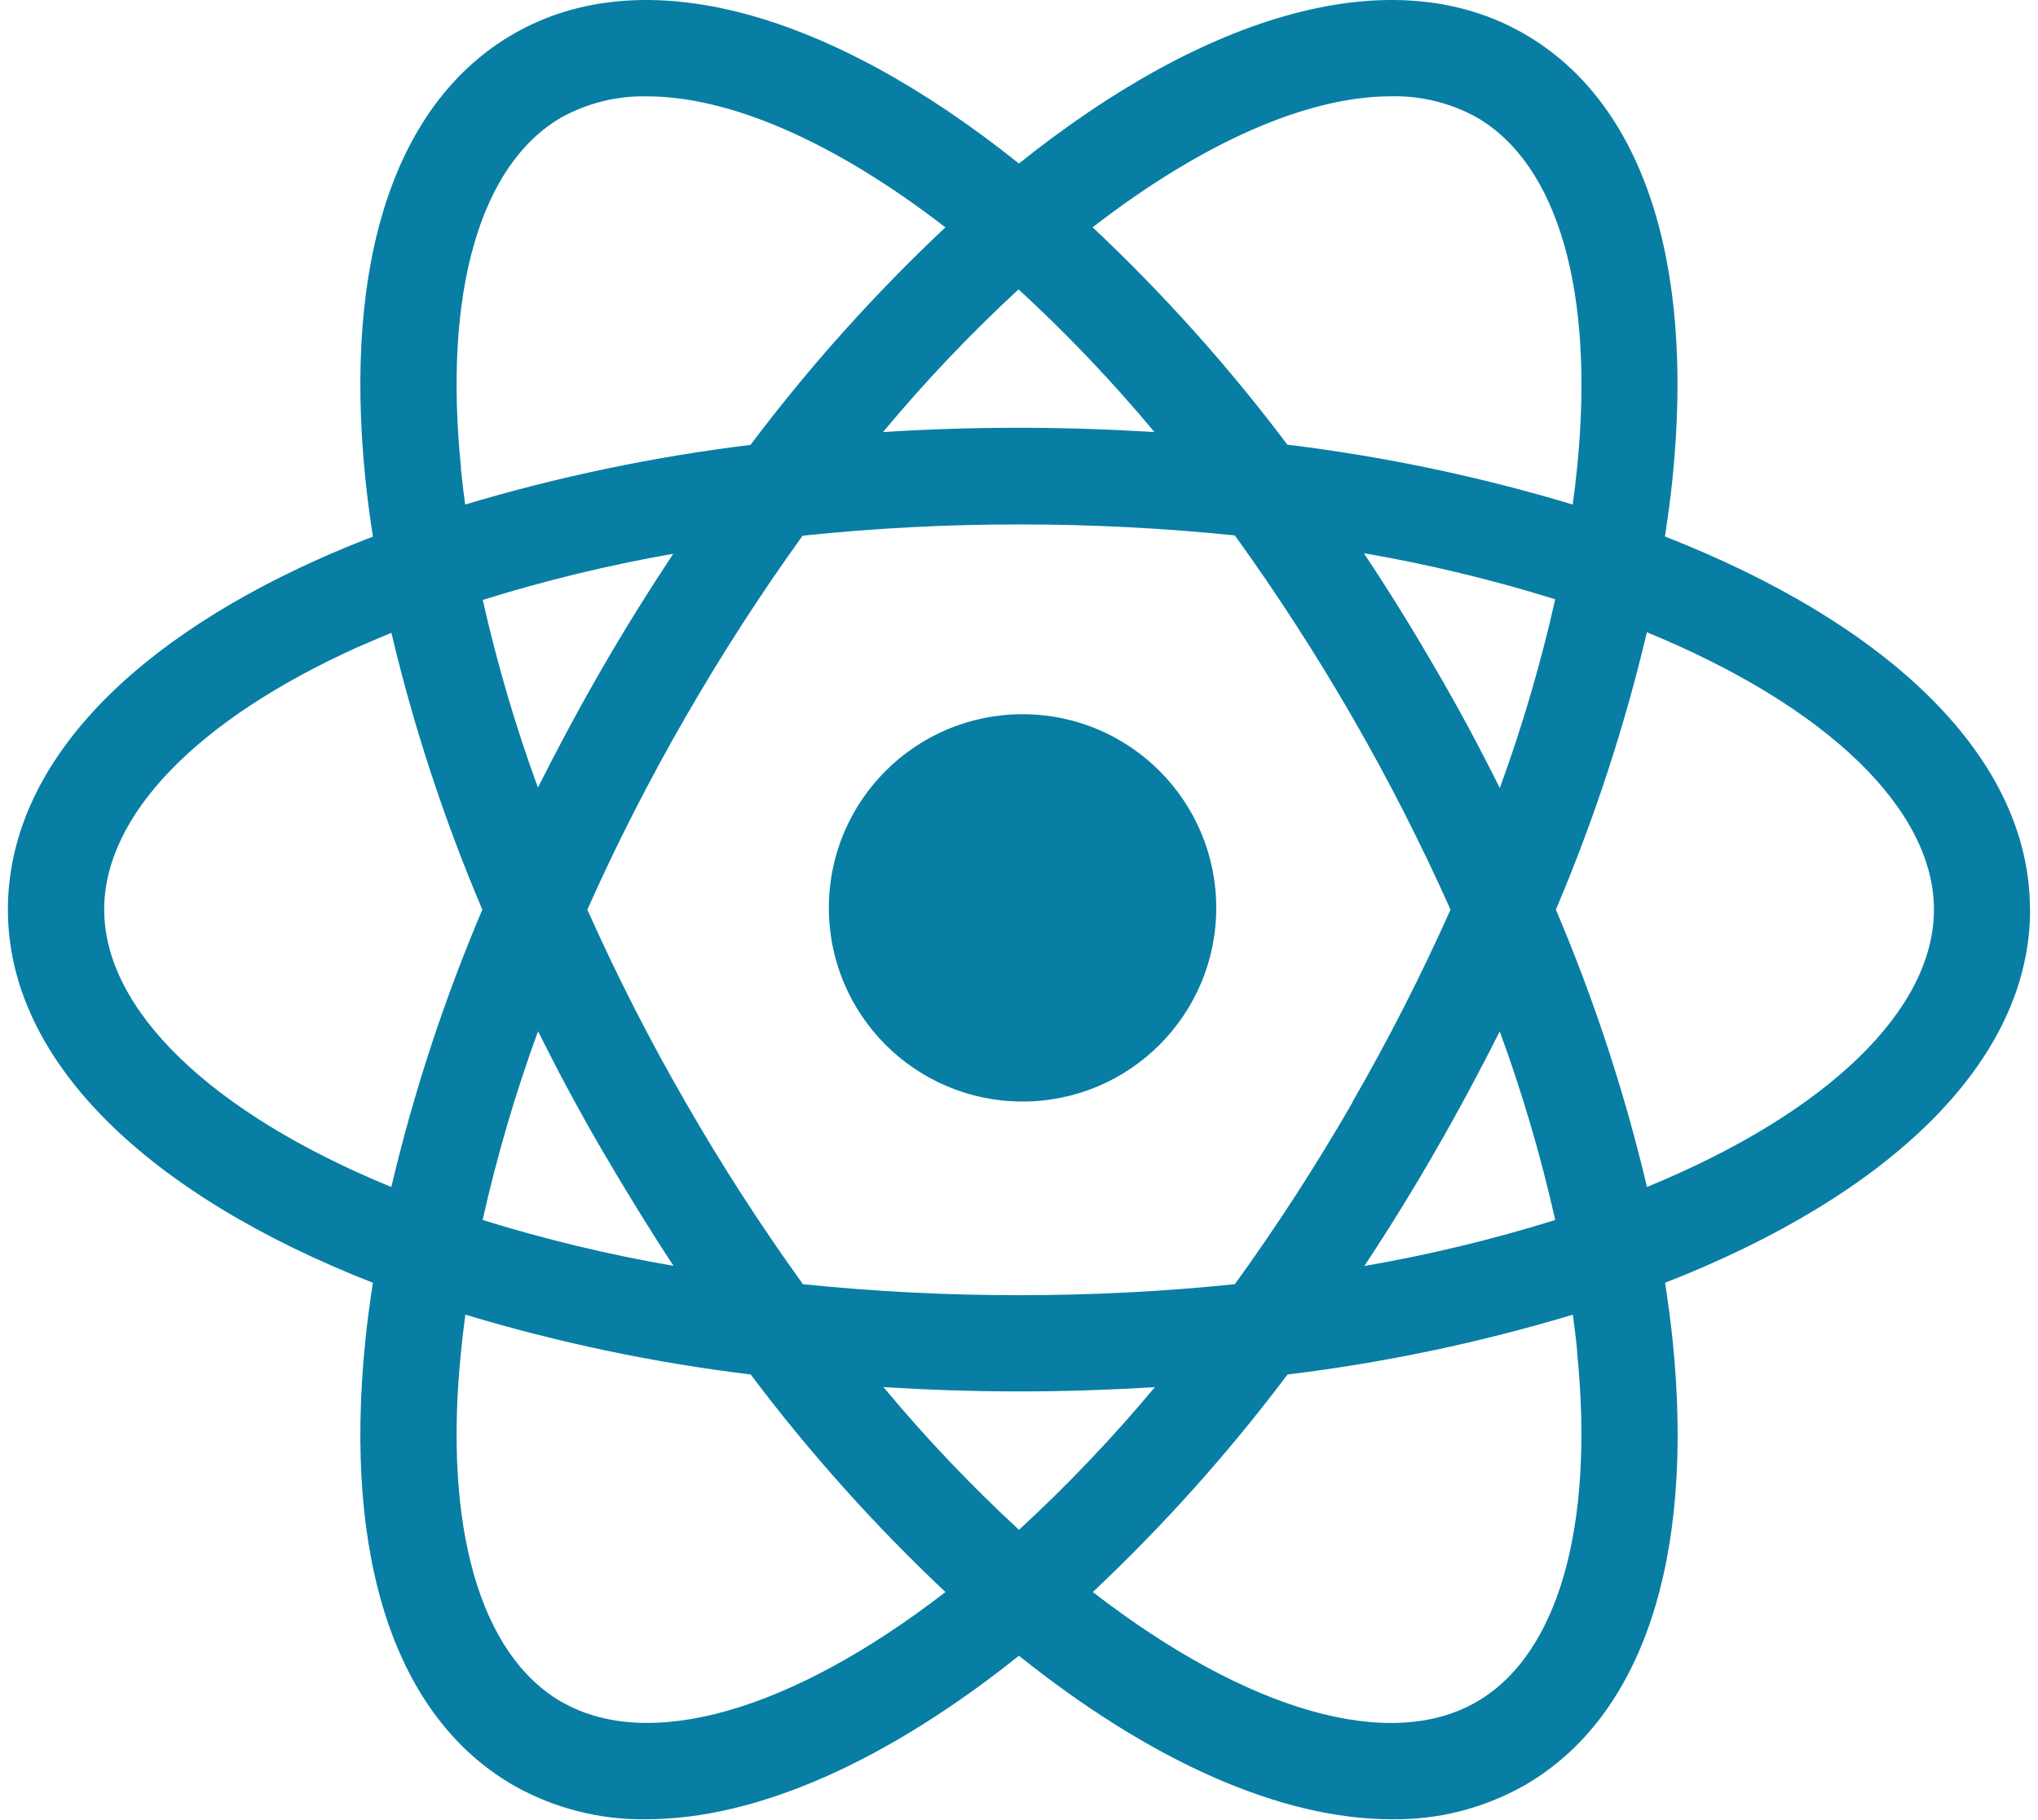
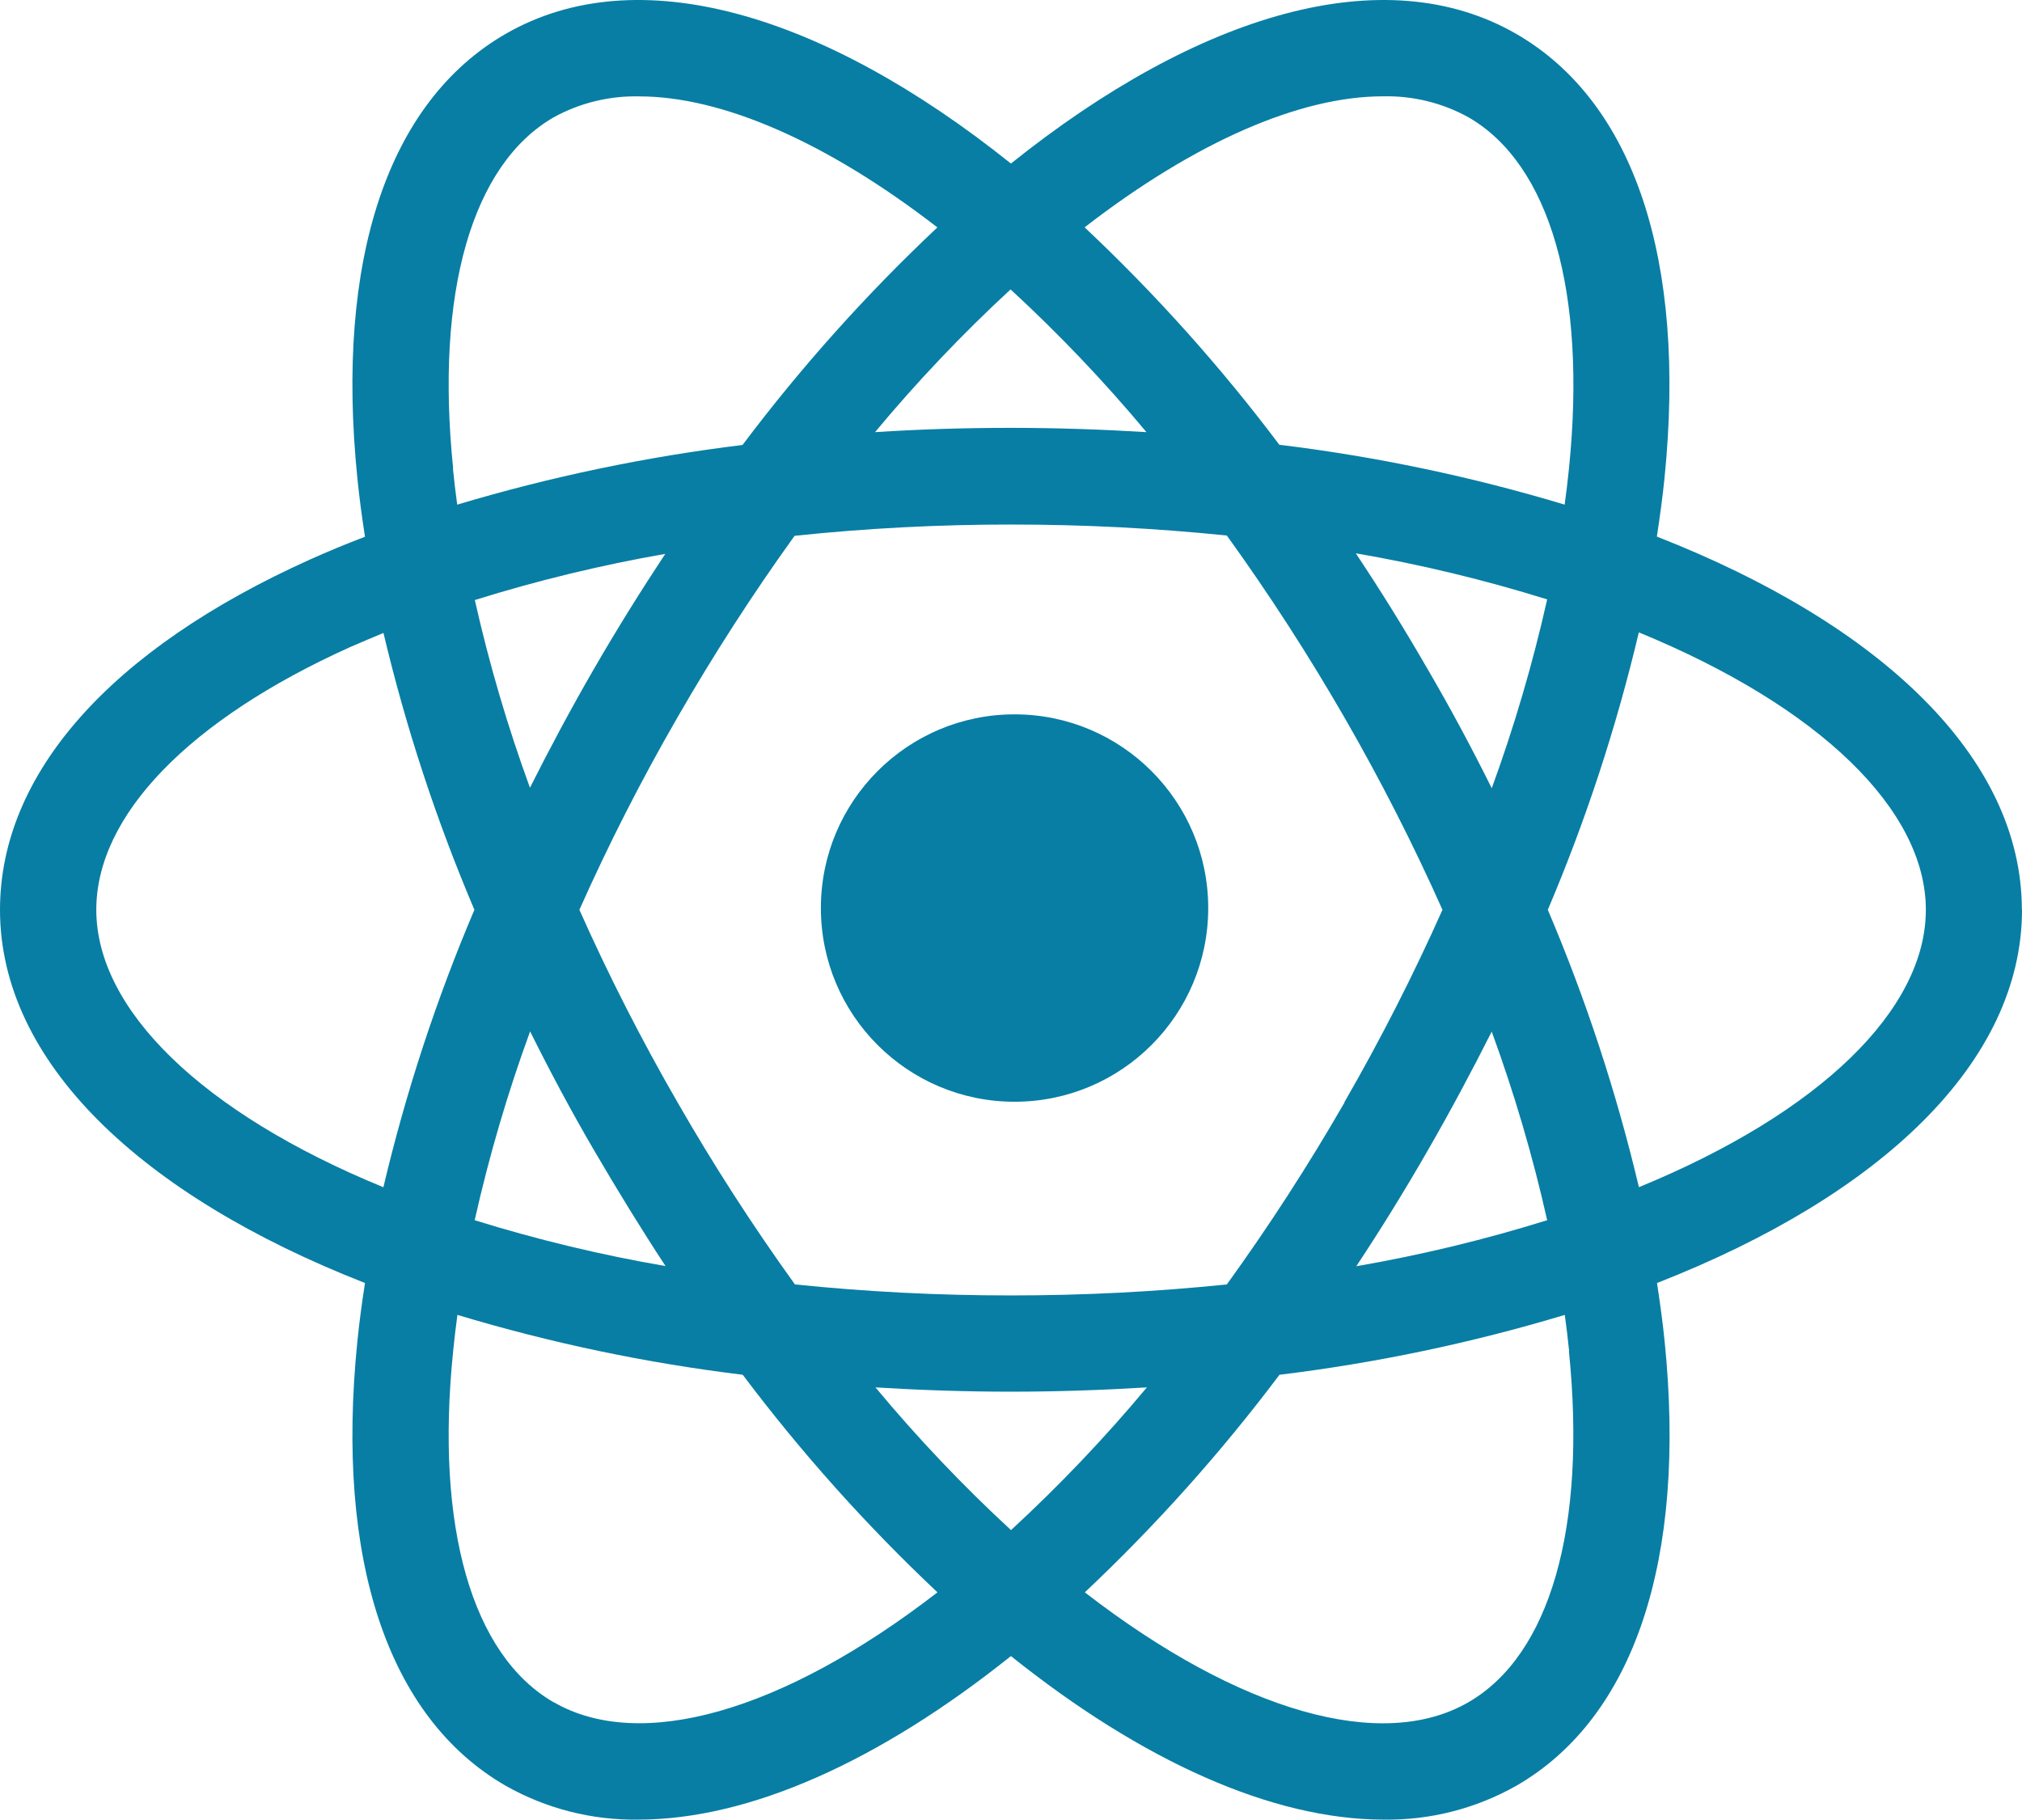
- <svg xmlns="http://www.w3.org/2000/svg" width="1.12em" height="1em" viewBox="0 0 569 512">
+ <svg xmlns="http://www.w3.org/2000/svg" viewBox="0 0 569 512">
  <g fill="#087ea4">
    <path d="M285.5 201c-30.1 0-54.5 24.4-54.5 54.5s24.4 54.5 54.5 54.5s54.5-24.4 54.5-54.5s-24.4-54.5-54.5-54.5" />
    <path d="M568.96 255.994c0-42.786-39.622-80.313-102.708-105.009c.843-5.561 1.605-11.063 2.147-16.464c6.223-61.48-8.59-105.852-41.69-124.967c-37.032-21.383-89.34-5.863-142.23 36.462C231.59 3.691 179.284-11.829 142.25 9.554c-33.099 19.115-47.912 63.488-41.69 124.967c.542 5.401 1.285 10.923 2.148 16.504a289 289 0 0 0-15.375 6.365C31.011 182.71 0 217.765 0 255.994c0 42.787 39.622 80.313 102.708 105.01c-.863 5.561-1.606 11.063-2.147 16.464c-6.223 61.48 8.59 105.852 41.689 124.967a73.5 73.5 0 0 0 37.354 9.557c31.352 0 67.964-16.504 104.876-46.02c36.892 29.516 73.524 46.02 104.916 46.02a73.57 73.57 0 0 0 37.354-9.557c33.099-19.115 47.912-63.488 41.69-124.967c-.542-5.401-1.305-10.903-2.148-16.464C529.378 336.347 569 298.76 569 255.994M389.155 27.103a47.44 47.44 0 0 1 24.087 5.903c22.982 13.271 33.299 49.272 28.281 98.764a267 267 0 0 1-1.224 10.22a479 479 0 0 0-80.288-16.845a480.3 480.3 0 0 0-54.797-61.179c31.373-24.254 60.818-36.863 83.921-36.863m-10.779 283.103a591 591 0 0 1-33.118 51.2a590 590 0 0 1-60.778 3.091a590 590 0 0 1-60.758-3.092a590 590 0 0 1-33.018-51.2a583 583 0 0 1-27.64-54.21a583 583 0 0 1 27.64-54.212a597 597 0 0 1 32.918-51.019a579 579 0 0 1 60.878-3.172a592 592 0 0 1 60.758 3.092a599 599 0 0 1 33.038 51.1a588 588 0 0 1 27.64 54.21a588 588 0 0 1-27.64 54.212m41.449-20.079a425.5 425.5 0 0 1 15.656 53.208a421 421 0 0 1-53.713 12.95a603 603 0 0 0 20.072-32.507c6.403-11.123 12.405-22.347 18.065-33.57m-173.442 100.17c12.485.763 25.23 1.205 38.137 1.205s25.732-.442 38.237-1.205a424 424 0 0 1-38.237 40.156a422 422 0 0 1-38.137-40.156m-59.051-34.133a421 421 0 0 1-53.733-12.91a425.5 425.5 0 0 1 15.596-53.127c5.58 11.223 11.561 22.447 18.065 33.57c6.503 11.124 13.227 22.087 20.072 32.507m-38.137-134.524a426 426 0 0 1-15.556-52.926a426 426 0 0 1 53.592-12.99c-6.864 10.38-13.589 21.142-20.072 32.365s-12.404 22.307-18.065 33.551m173.543-100.17c-12.485-.763-25.23-1.205-38.237-1.205q-19.35 0-38.137 1.205a422 422 0 0 1 38.137-40.157a422 422 0 0 1 38.237 40.157m79.083 66.62a591 591 0 0 0-20.172-32.527a421 421 0 0 1 53.853 12.97a429 429 0 0 1-15.596 53.127c-5.58-11.224-11.581-22.447-18.065-33.55m-274.203-56.44c-5.078-49.473 5.3-85.494 28.262-98.765a47.6 47.6 0 0 1 24.086-5.903c23.103 0 52.548 12.609 83.92 36.863a481 481 0 0 0-54.836 61.219a486 486 0 0 0-80.288 16.785c-.461-3.433-.883-6.826-1.204-10.2m-29.004 50.316a747 747 0 0 1 9.454-4.015a484.4 484.4 0 0 0 25.592 77.903a483.4 483.4 0 0 0-25.612 78.065c-51.144-20.982-80.79-50.055-80.79-78.065c0-26.543 26.094-53.468 71.356-73.888m57.326 296.857c-22.963-13.272-33.34-49.292-28.262-98.765c.321-3.373.743-6.766 1.204-10.22a479 479 0 0 0 80.288 16.846a482 482 0 0 0 54.797 61.219c-43.737 33.791-83.7 44.935-107.967 30.92m285.664-98.765c5.018 49.493-5.3 85.493-28.282 98.765c-24.246 14.055-64.23 2.871-107.947-30.92a482 482 0 0 0 54.777-61.219a479 479 0 0 0 80.288-16.846c.481 3.454.883 6.847 1.224 10.22m19.63-46.18a485.3 485.3 0 0 0-25.631-78.024a485.3 485.3 0 0 0 25.611-78.064c51.043 20.982 80.77 50.055 80.77 78.064c0 28.01-29.646 57.083-80.79 78.065" />
  </g>
</svg>
